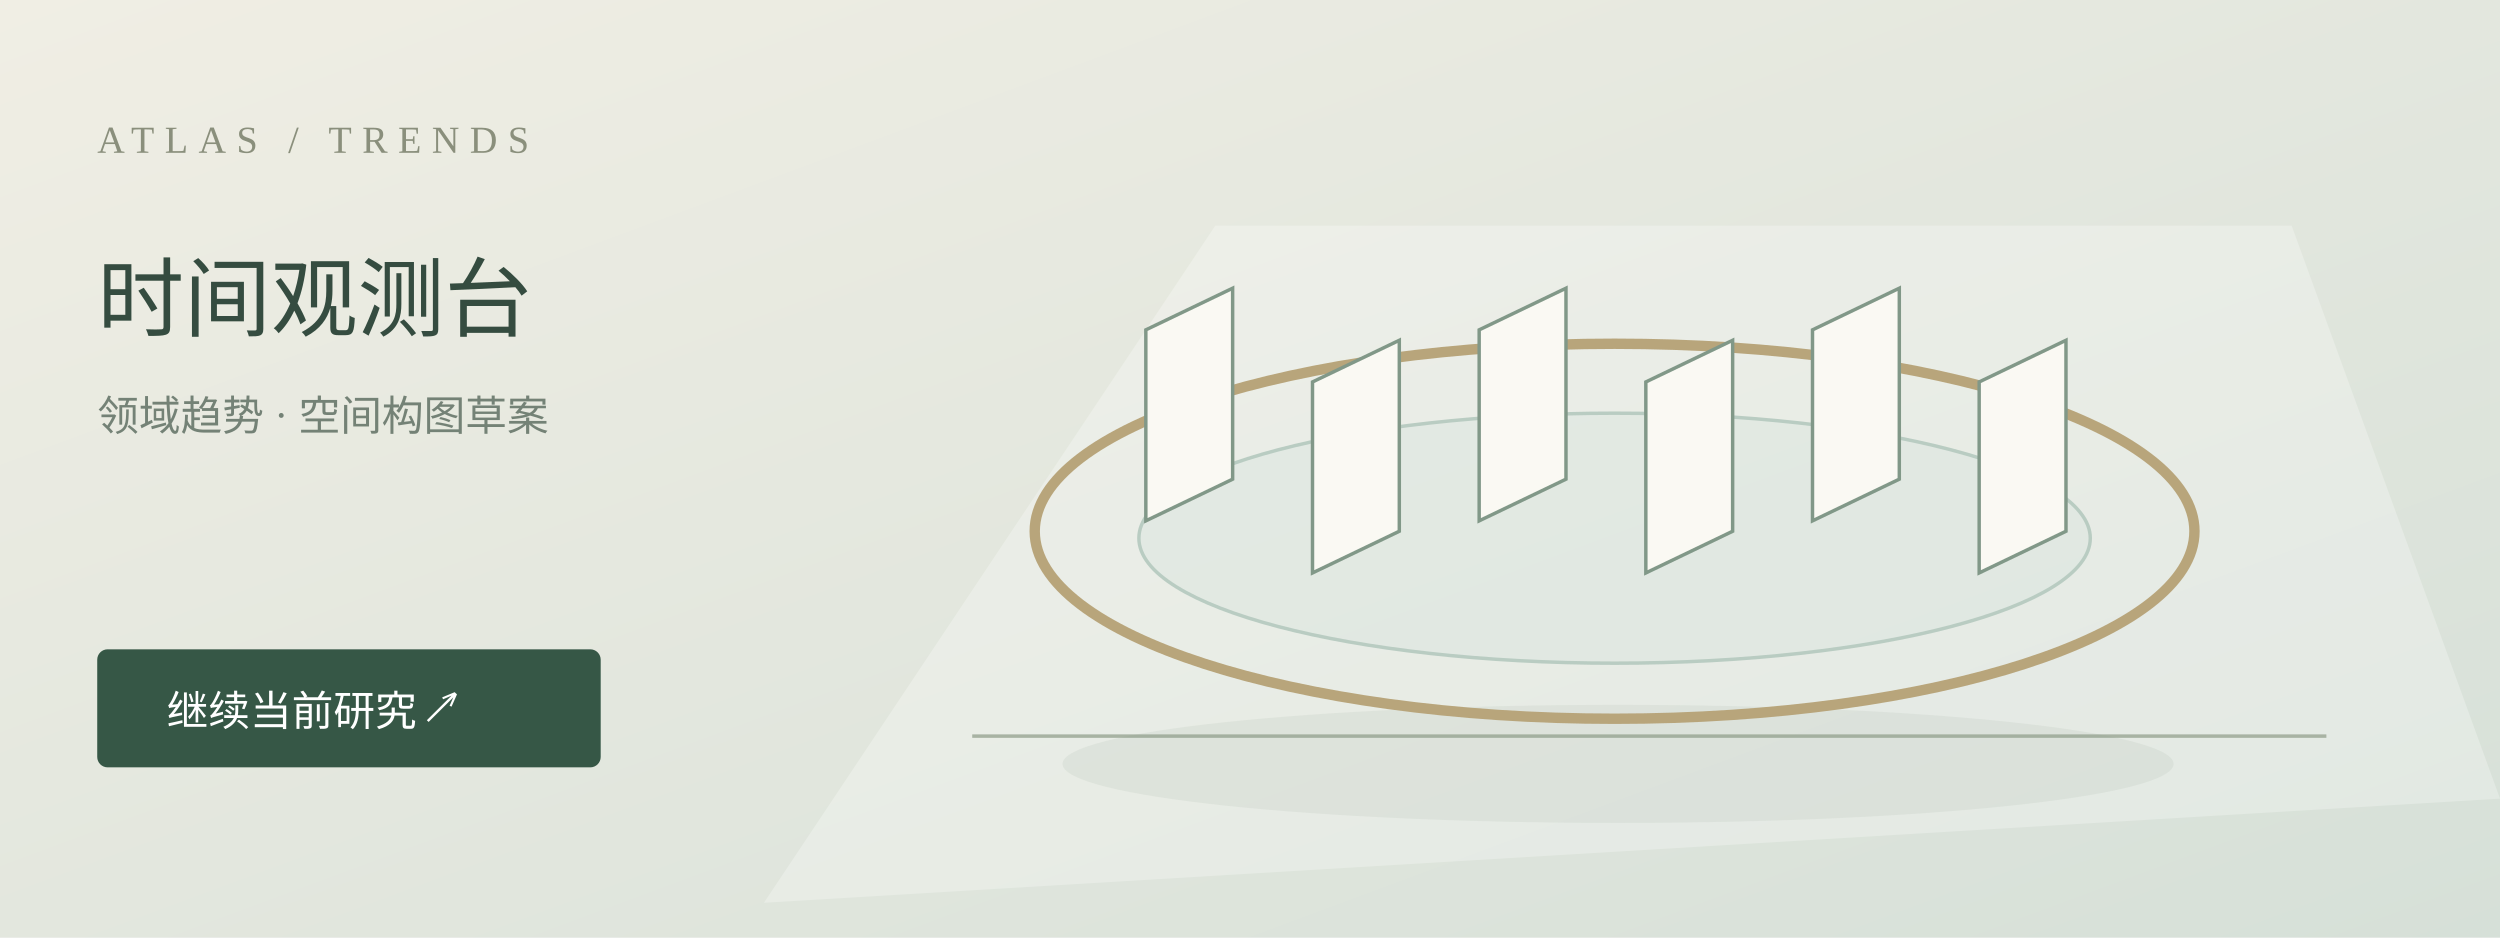
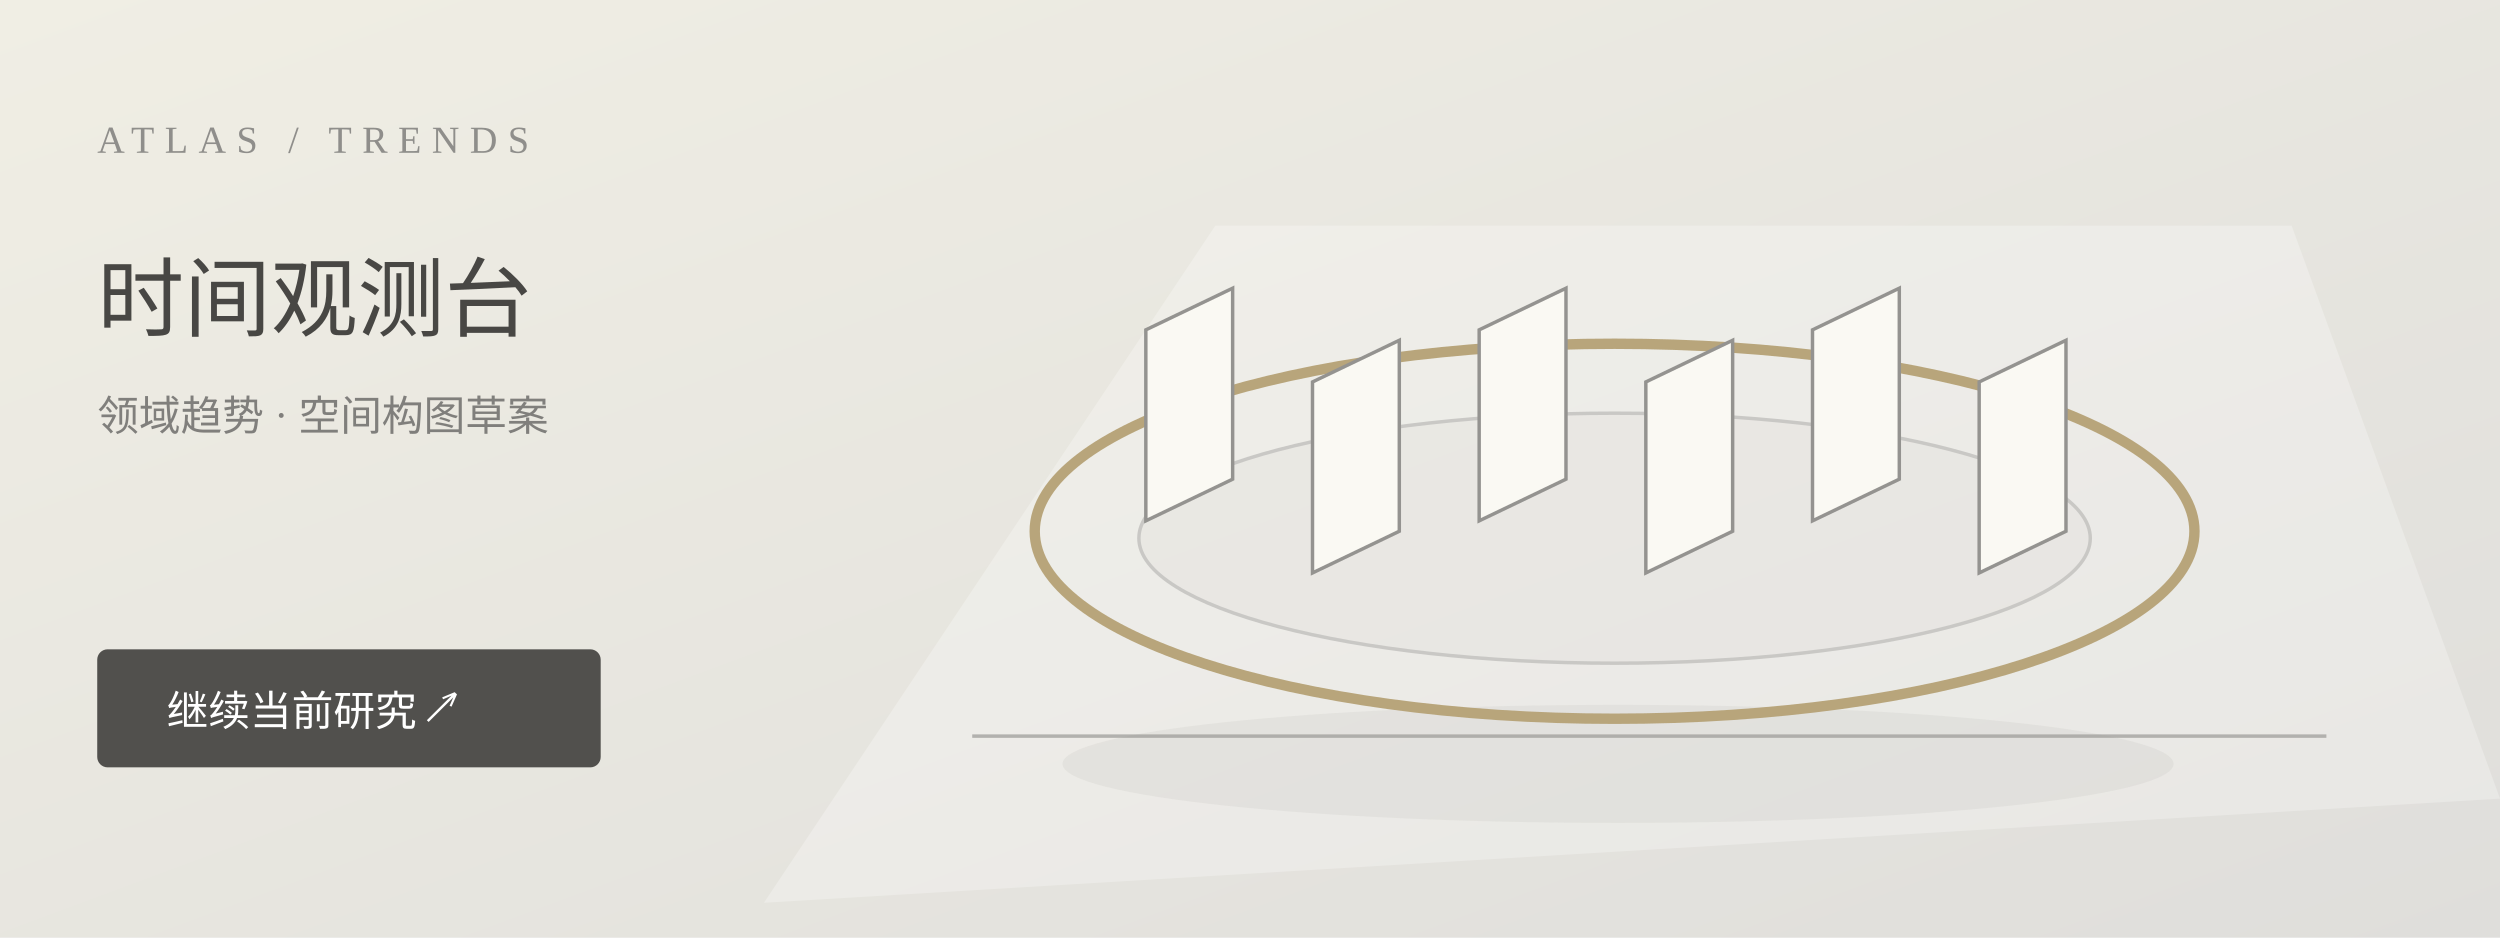
<svg xmlns="http://www.w3.org/2000/svg" viewBox="0 0 720 270">
  <defs>
    <linearGradient id="g3" x2="1" y2="1">
      <stop stop-color="#f0eee4" />
-       <stop offset="1" stop-color="#d6e0d8" />
+       <stop offset="1" stop-color="#dfdedb" />
    </linearGradient>
  </defs>
  <rect width="720" height="270" fill="url(#g3)" />
  <path d="M220 260L350 65H660L720 230" fill="#ffffff44" />
-   <path d="M280 212h390" stroke="#a8b3a3" />
-   <ellipse cx="466" cy="220" rx="160" ry="17" fill="#8c9d891b" />
+   <path d="M280 212h390" stroke="#b2b1ae" />
+   <ellipse cx="466" cy="220" rx="160" ry="17" fill="#9a99961b" />
  <ellipse cx="465" cy="153" rx="167" ry="54" fill="none" stroke="#b8a57b" stroke-width="3" />
-   <ellipse cx="465" cy="155" rx="137" ry="36" fill="#dbe5df88" stroke="#b9ccc2" />
-   <path d="M330 150l25 -12v-55l-25 12z" fill="#faf9f3" stroke="#819888" />
-   <path d="M378 165l25 -12v-55l-25 12z" fill="#faf9f3" stroke="#819888" />
-   <path d="M426 150l25 -12v-55l-25 12z" fill="#faf9f3" stroke="#819888" />
-   <path d="M474 165l25 -12v-55l-25 12z" fill="#faf9f3" stroke="#819888" />
-   <path d="M522 150l25 -12v-55l-25 12z" fill="#faf9f3" stroke="#819888" />
-   <path d="M570 165l25 -12v-55l-25 12z" fill="#faf9f3" stroke="#819888" />
-   <text x="28" y="44" fill="#8a8f7c" font-size="11" letter-spacing="3">ATLAS / TRENDS</text>
-   <text x="28" y="95" fill="#354c40" font-size="25">时间观测台</text>
-   <text x="28" y="124" fill="#748276" font-size="12">领域趋势 · 空间构图草案</text>
-   <rect x="28" y="187" width="145" height="34" rx="3" fill="#365746" />
+   <ellipse cx="465" cy="155" rx="137" ry="36" fill="#e4e3e088" stroke="#c9c8c5" />
+   <path d="M330 150l25 -12v-55l-25 12z" fill="#faf9f3" stroke="#949390" />
+   <path d="M378 165l25 -12v-55l-25 12z" fill="#faf9f3" stroke="#949390" />
+   <path d="M426 150l25 -12v-55l-25 12z" fill="#faf9f3" stroke="#949390" />
+   <path d="M474 165l25 -12v-55l-25 12z" fill="#faf9f3" stroke="#949390" />
+   <path d="M522 150l25 -12v-55l-25 12z" fill="#faf9f3" stroke="#949390" />
+   <path d="M570 165l25 -12v-55l-25 12z" fill="#faf9f3" stroke="#949390" />
+   <text x="28" y="44" fill="#8f8e8b" font-size="11" letter-spacing="3">ATLAS / TRENDS</text>
+   <text x="28" y="95" fill="#484744" font-size="25">时间观测台</text>
+   <text x="28" y="124" fill="#807f7c" font-size="12">领域趋势 · 空间构图草案</text>
+   <rect x="28" y="187" width="145" height="34" rx="3" fill="#51504d" />
  <text x="48" y="209" fill="white" font-size="12">继续当前研究  ↗</text>
</svg>
